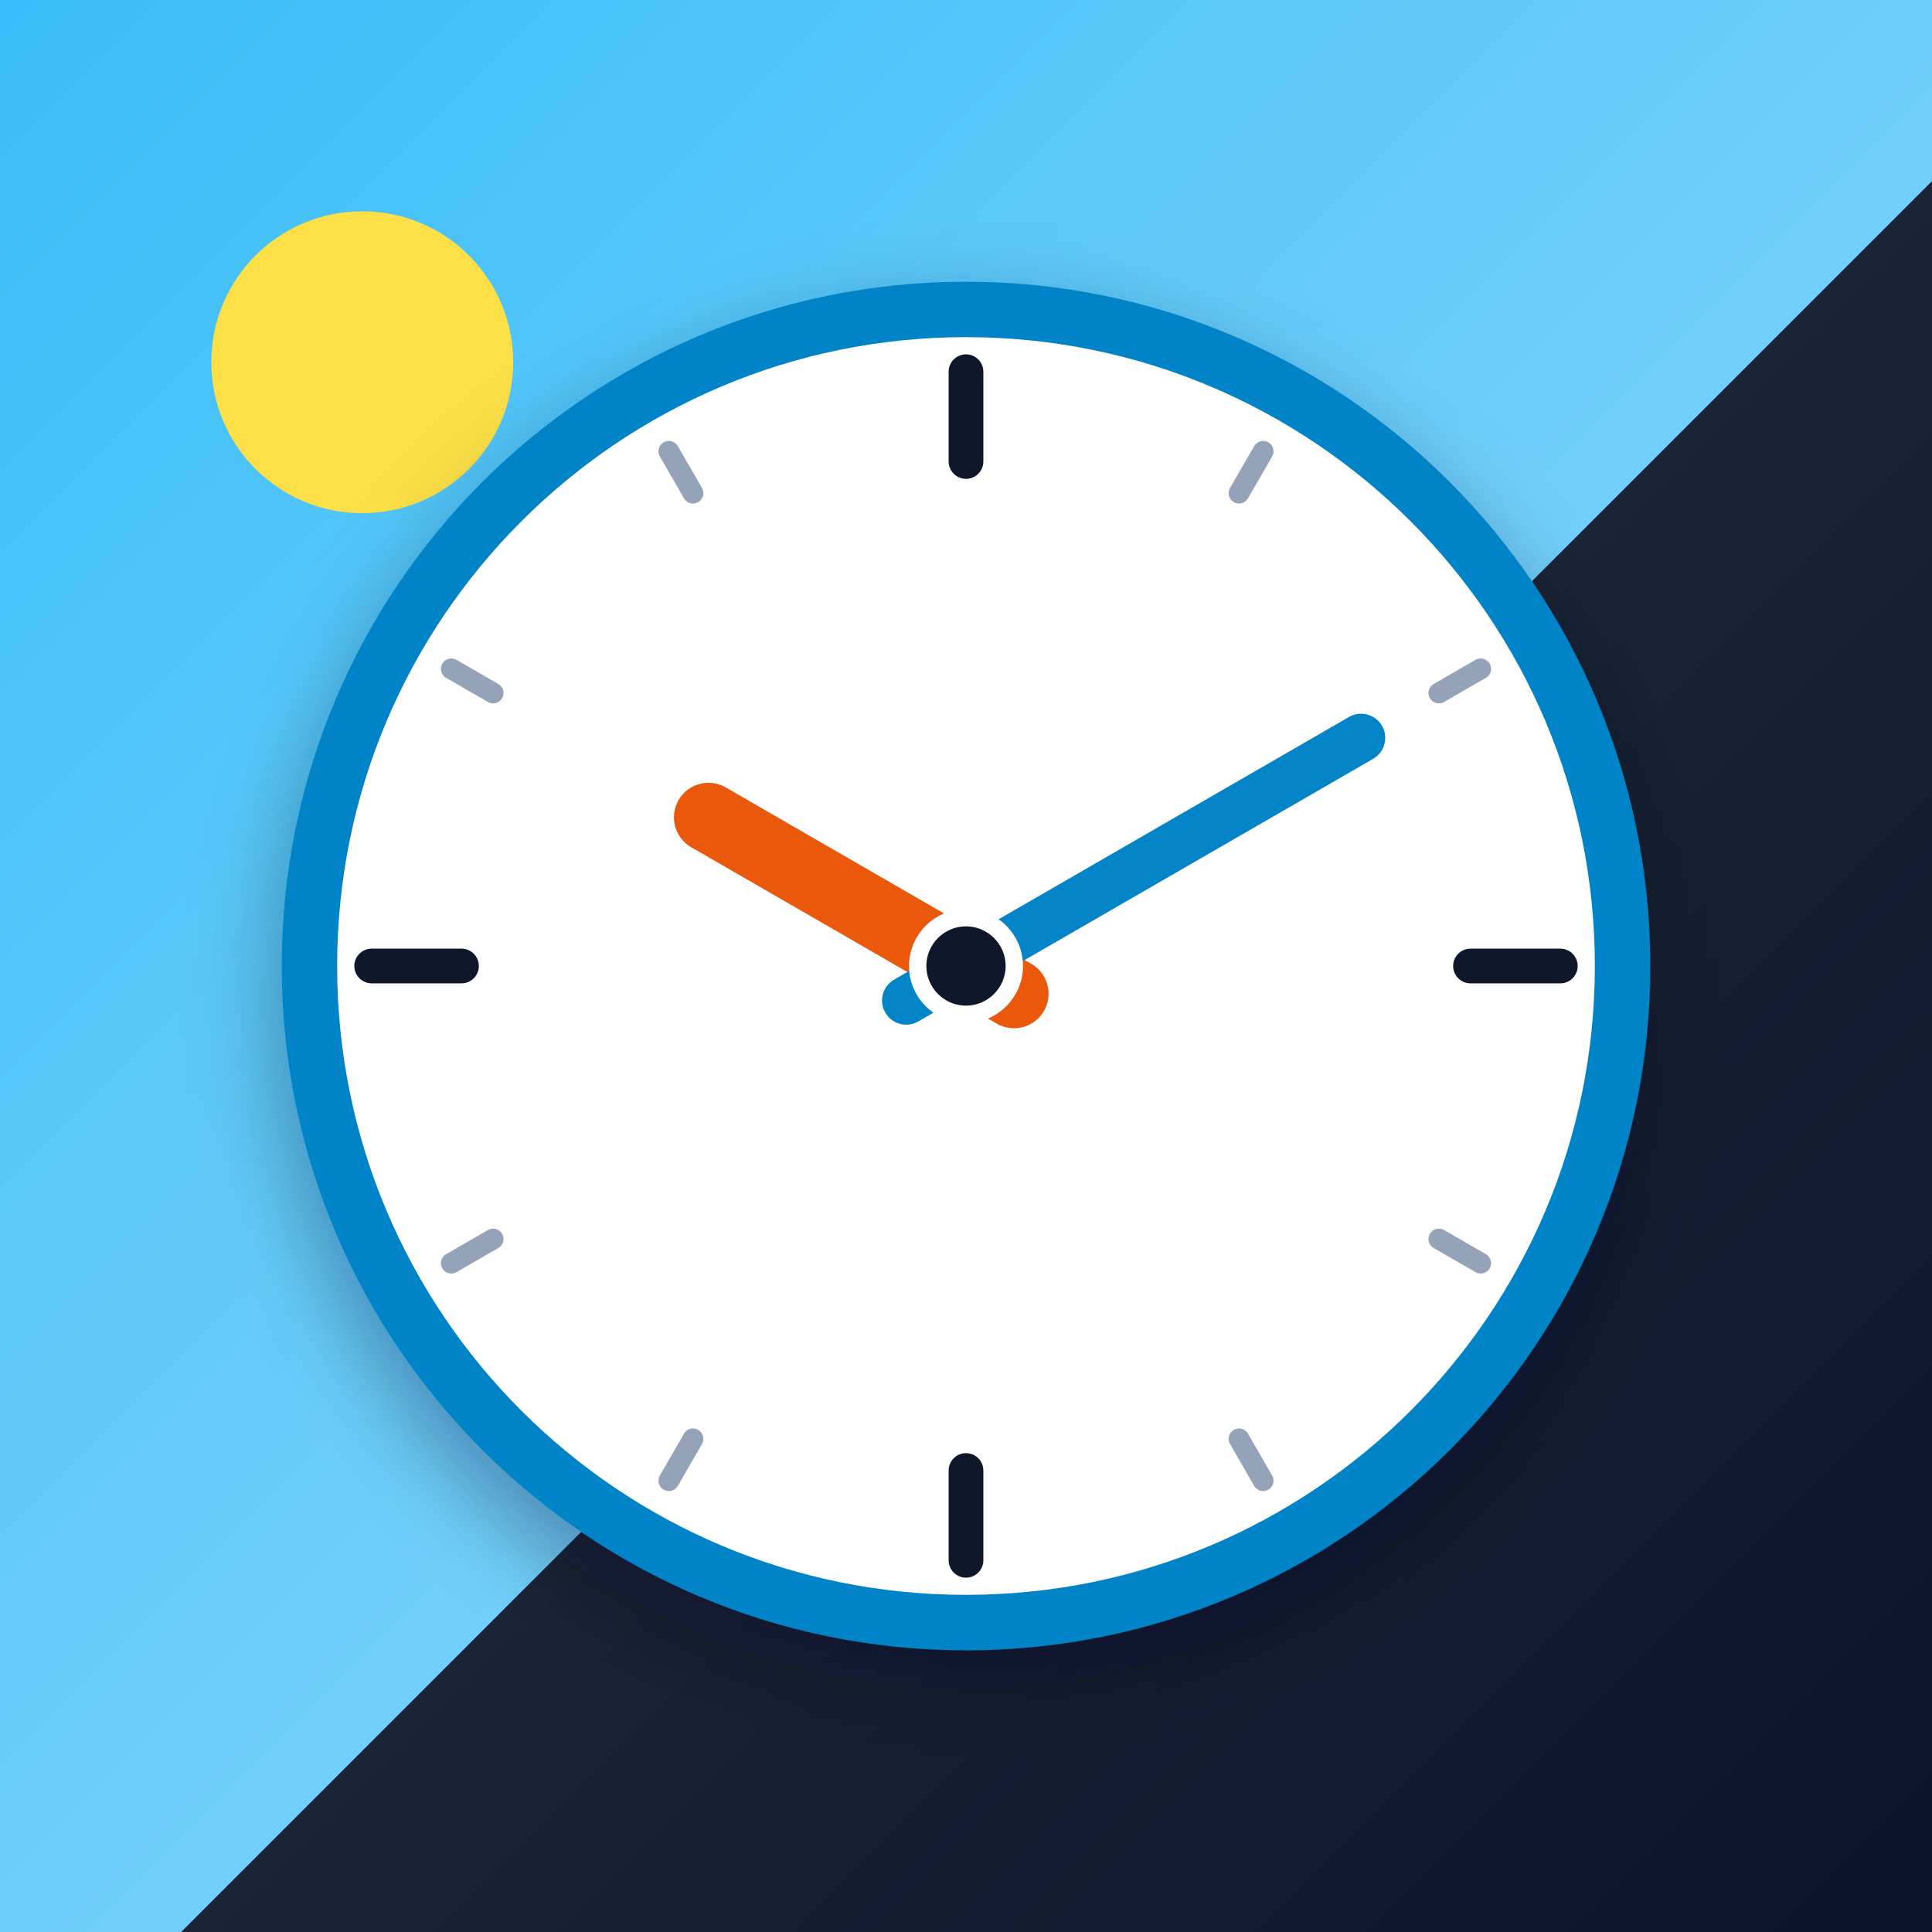
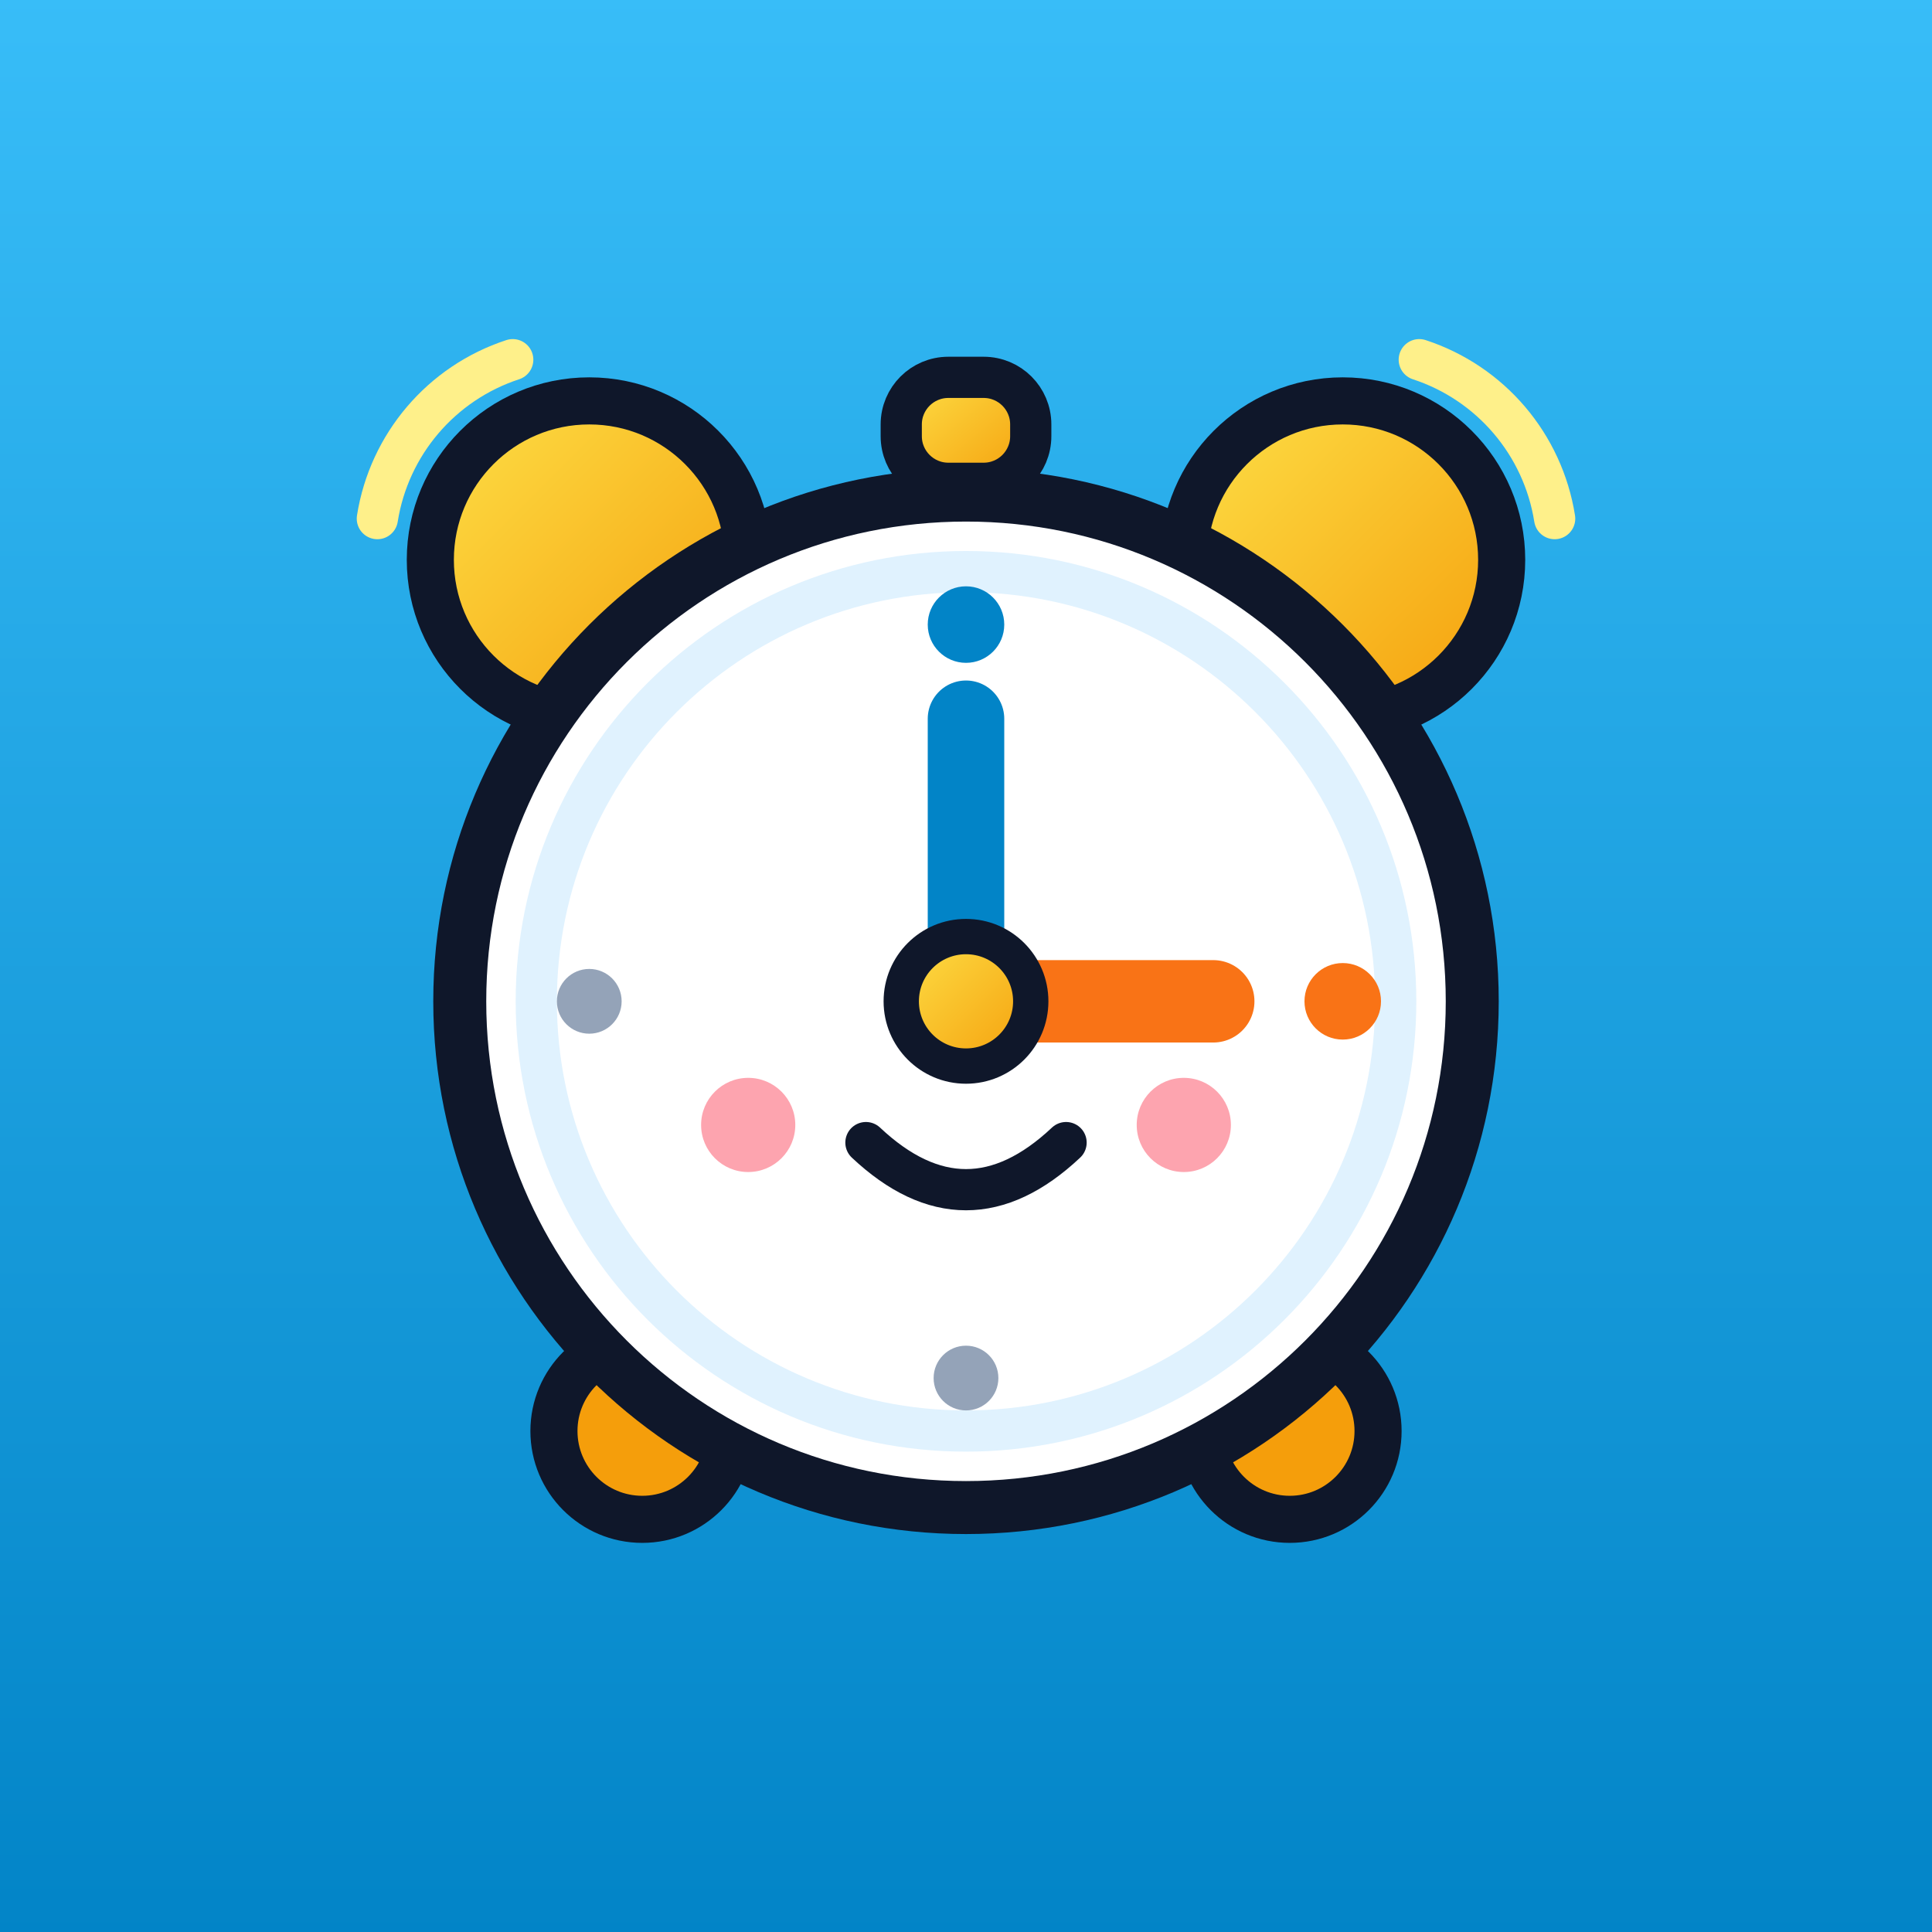
- <svg xmlns="http://www.w3.org/2000/svg" viewBox="0 0 512 512" width="512" height="512">
+ <svg xmlns="http://www.w3.org/2000/svg" viewBox="0 0 512 512">
  <defs>
-     <linearGradient id="dayGrad" x1="0%" y1="0%" x2="65%" y2="65%">
+     <linearGradient id="sky" x1="0" y1="0" x2="0" y2="1">
      <stop offset="0%" stop-color="#38bdf8" />
-       <stop offset="100%" stop-color="#7dd3fc" />
+       <stop offset="100%" stop-color="#0284c7" />
    </linearGradient>
-     <linearGradient id="nightGrad" x1="35%" y1="35%" x2="100%" y2="100%">
-       <stop offset="0%" stop-color="#1e293b" />
-       <stop offset="100%" stop-color="#0b132b" />
+     <linearGradient id="gold" x1="0" y1="0" x2="1" y2="1">
+       <stop offset="0%" stop-color="#fde047" />
+       <stop offset="100%" stop-color="#f59e0b" />
    </linearGradient>
-     <filter id="shadow" x="-15%" y="-15%" width="130%" height="130%">
-       <feDropShadow dx="0" dy="10" stdDeviation="12" flood-color="#020617" flood-opacity="0.35" />
-     </filter>
  </defs>
-   <g>
-     <rect x="0" y="0" width="512" height="512" fill="url(#dayGrad)" />
-     <polygon points="512,48 512,512 48,512" fill="url(#nightGrad)" />
-     <circle cx="96" cy="96" r="40" fill="#fde047" />
-     <path d="M 436 378 A 36 36 0 1 1 384 430 A 28 28 0 1 0 436 378 Z" fill="#fef08a" />
-     <circle cx="256" cy="256" r="174" fill="#ffffff" stroke="#0284c7" stroke-width="14.7" filter="url(#shadow)" />
-     <line x1="256" y1="98.5" x2="256" y2="122.3" stroke="#0f172a" stroke-width="9.2" stroke-linecap="round" transform="rotate(0 256 256)" />
-     <line x1="256" y1="98.5" x2="256" y2="111.3" stroke="#94a3b8" stroke-width="5.5" stroke-linecap="round" transform="rotate(30 256 256)" />
-     <line x1="256" y1="98.5" x2="256" y2="111.3" stroke="#94a3b8" stroke-width="5.5" stroke-linecap="round" transform="rotate(60 256 256)" />
-     <line x1="256" y1="98.5" x2="256" y2="122.3" stroke="#0f172a" stroke-width="9.2" stroke-linecap="round" transform="rotate(90 256 256)" />
-     <line x1="256" y1="98.5" x2="256" y2="111.3" stroke="#94a3b8" stroke-width="5.5" stroke-linecap="round" transform="rotate(120 256 256)" />
-     <line x1="256" y1="98.5" x2="256" y2="111.3" stroke="#94a3b8" stroke-width="5.5" stroke-linecap="round" transform="rotate(150 256 256)" />
-     <line x1="256" y1="98.5" x2="256" y2="122.3" stroke="#0f172a" stroke-width="9.2" stroke-linecap="round" transform="rotate(180 256 256)" />
-     <line x1="256" y1="98.5" x2="256" y2="111.3" stroke="#94a3b8" stroke-width="5.5" stroke-linecap="round" transform="rotate(210 256 256)" />
-     <line x1="256" y1="98.5" x2="256" y2="111.3" stroke="#94a3b8" stroke-width="5.5" stroke-linecap="round" transform="rotate(240 256 256)" />
-     <line x1="256" y1="98.5" x2="256" y2="122.3" stroke="#0f172a" stroke-width="9.2" stroke-linecap="round" transform="rotate(270 256 256)" />
-     <line x1="256" y1="98.5" x2="256" y2="111.3" stroke="#94a3b8" stroke-width="5.5" stroke-linecap="round" transform="rotate(300 256 256)" />
-     <line x1="256" y1="98.5" x2="256" y2="111.3" stroke="#94a3b8" stroke-width="5.5" stroke-linecap="round" transform="rotate(330 256 256)" />
-     <g transform="translate(256, 256) rotate(-60)">
-       <line x1="0" y1="14.7" x2="0" y2="-78.8" stroke="#ea580c" stroke-width="18.3" stroke-linecap="round" />
-     </g>
-     <g transform="translate(256, 256) rotate(60)">
-       <line x1="0" y1="18.3" x2="0" y2="-120.9" stroke="#0284c7" stroke-width="12.8" stroke-linecap="round" />
-     </g>
-     <circle cx="256" cy="256" r="12.8" fill="#0f172a" stroke="#ffffff" stroke-width="4.6" />
+   <rect width="512" height="512" fill="url(#sky)" />
+   <g transform="translate(256, 256) scale(0.78) translate(-256, -264)">
+     <path d="M 56 112 A 68 68 0 0 1 102 58" fill="none" stroke="#fef08a" stroke-width="14" stroke-linecap="round" />
+     <path d="M 456 112 A 68 68 0 0 0 410 58" fill="none" stroke="#fef08a" stroke-width="14" stroke-linecap="round" />
+     <circle cx="128" cy="126" r="54" fill="url(#gold)" stroke="#0f172a" stroke-width="16" />
+     <circle cx="384" cy="126" r="54" fill="url(#gold)" stroke="#0f172a" stroke-width="16" />
+     <rect x="234" y="64" width="44" height="36" rx="16" fill="url(#gold)" stroke="#0f172a" stroke-width="14" />
+     <circle cx="146" cy="422" r="30" fill="#f59e0b" stroke="#0f172a" stroke-width="16" />
+     <circle cx="366" cy="422" r="30" fill="#f59e0b" stroke="#0f172a" stroke-width="16" />
+     <circle cx="256" cy="276" r="172" fill="#ffffff" stroke="#0f172a" stroke-width="18" />
+     <circle cx="256" cy="276" r="146" fill="none" stroke="#e0f2fe" stroke-width="14" />
+     <circle cx="256" cy="148" r="13" fill="#0284c7" />
+     <circle cx="384" cy="276" r="13" fill="#f97316" />
+     <circle cx="256" cy="404" r="11" fill="#94a3b8" />
+     <circle cx="128" cy="276" r="11" fill="#94a3b8" />
+     <circle cx="182" cy="318" r="16" fill="#fda4af" />
+     <circle cx="330" cy="318" r="16" fill="#fda4af" />
+     <path d="M 222 324 Q 256 356 290 324" fill="none" stroke="#0f172a" stroke-width="14" stroke-linecap="round" />
+     <line x1="256" y1="276" x2="256" y2="180" stroke="#0284c7" stroke-width="26" stroke-linecap="round" />
+     <line x1="256" y1="276" x2="340" y2="276" stroke="#f97316" stroke-width="28" stroke-linecap="round" />
+     <circle cx="256" cy="276" r="22" fill="url(#gold)" stroke="#0f172a" stroke-width="12" />
  </g>
</svg>
